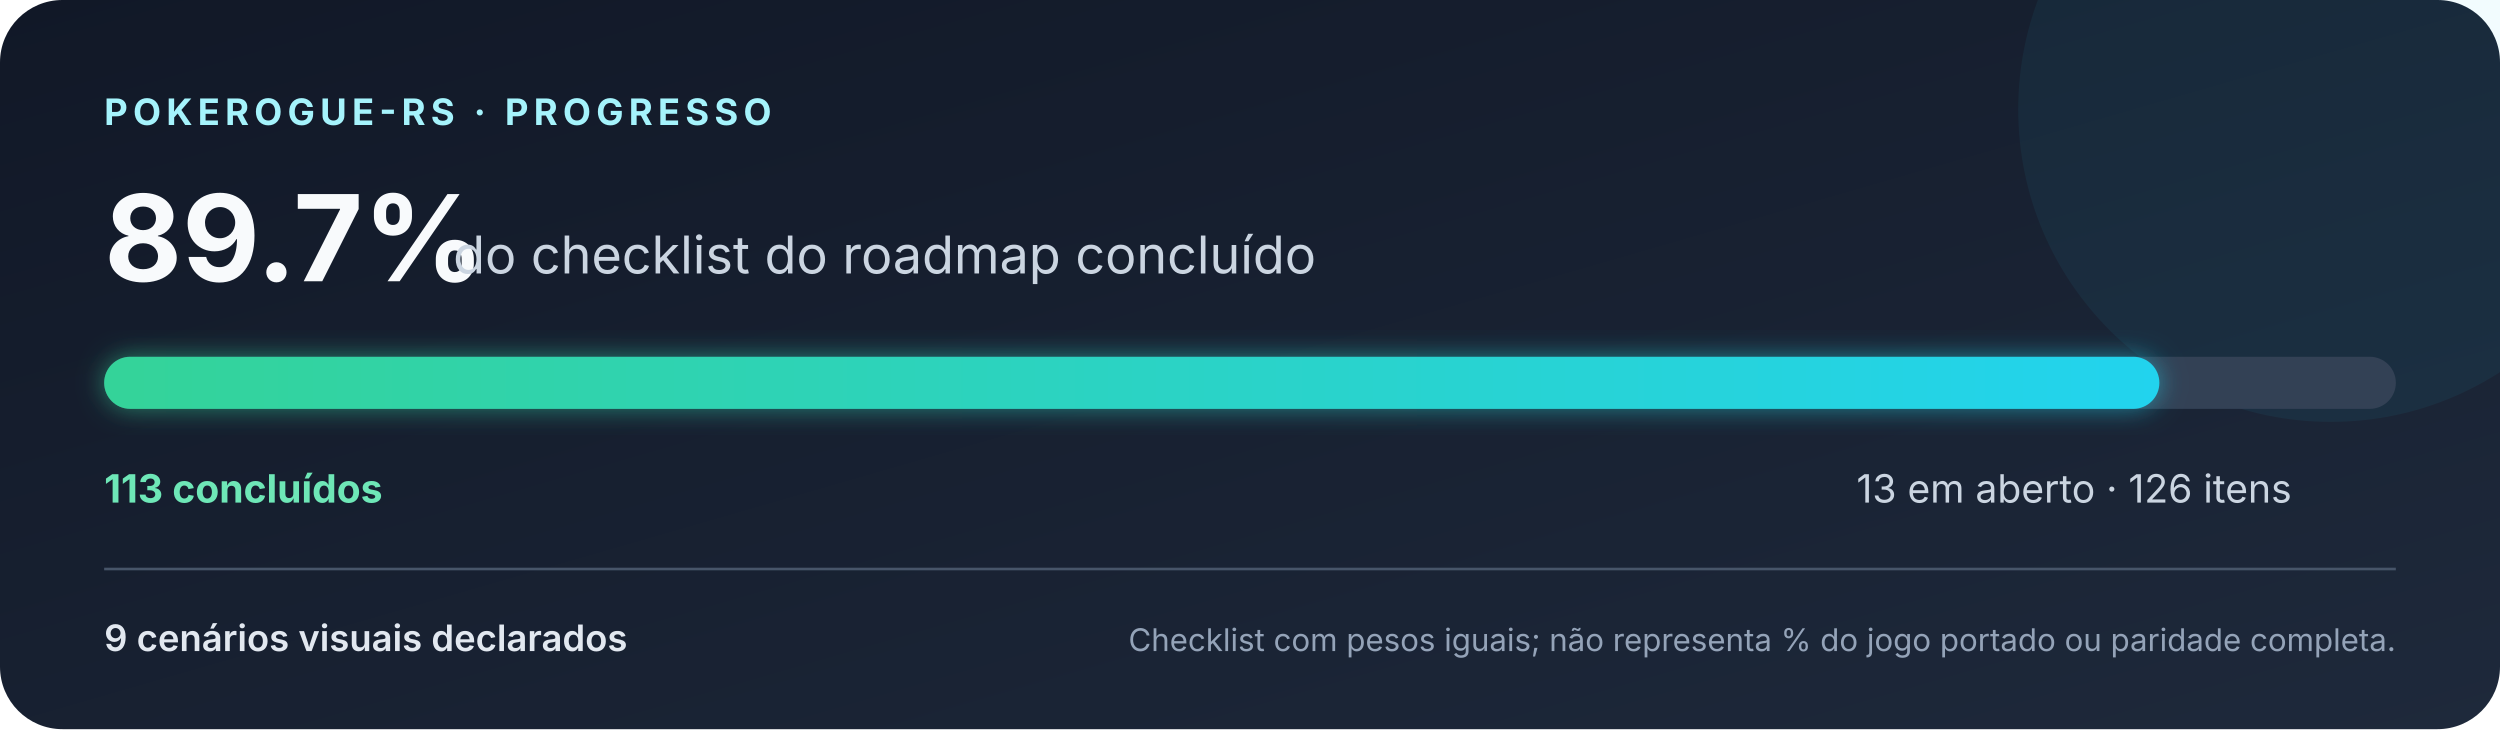
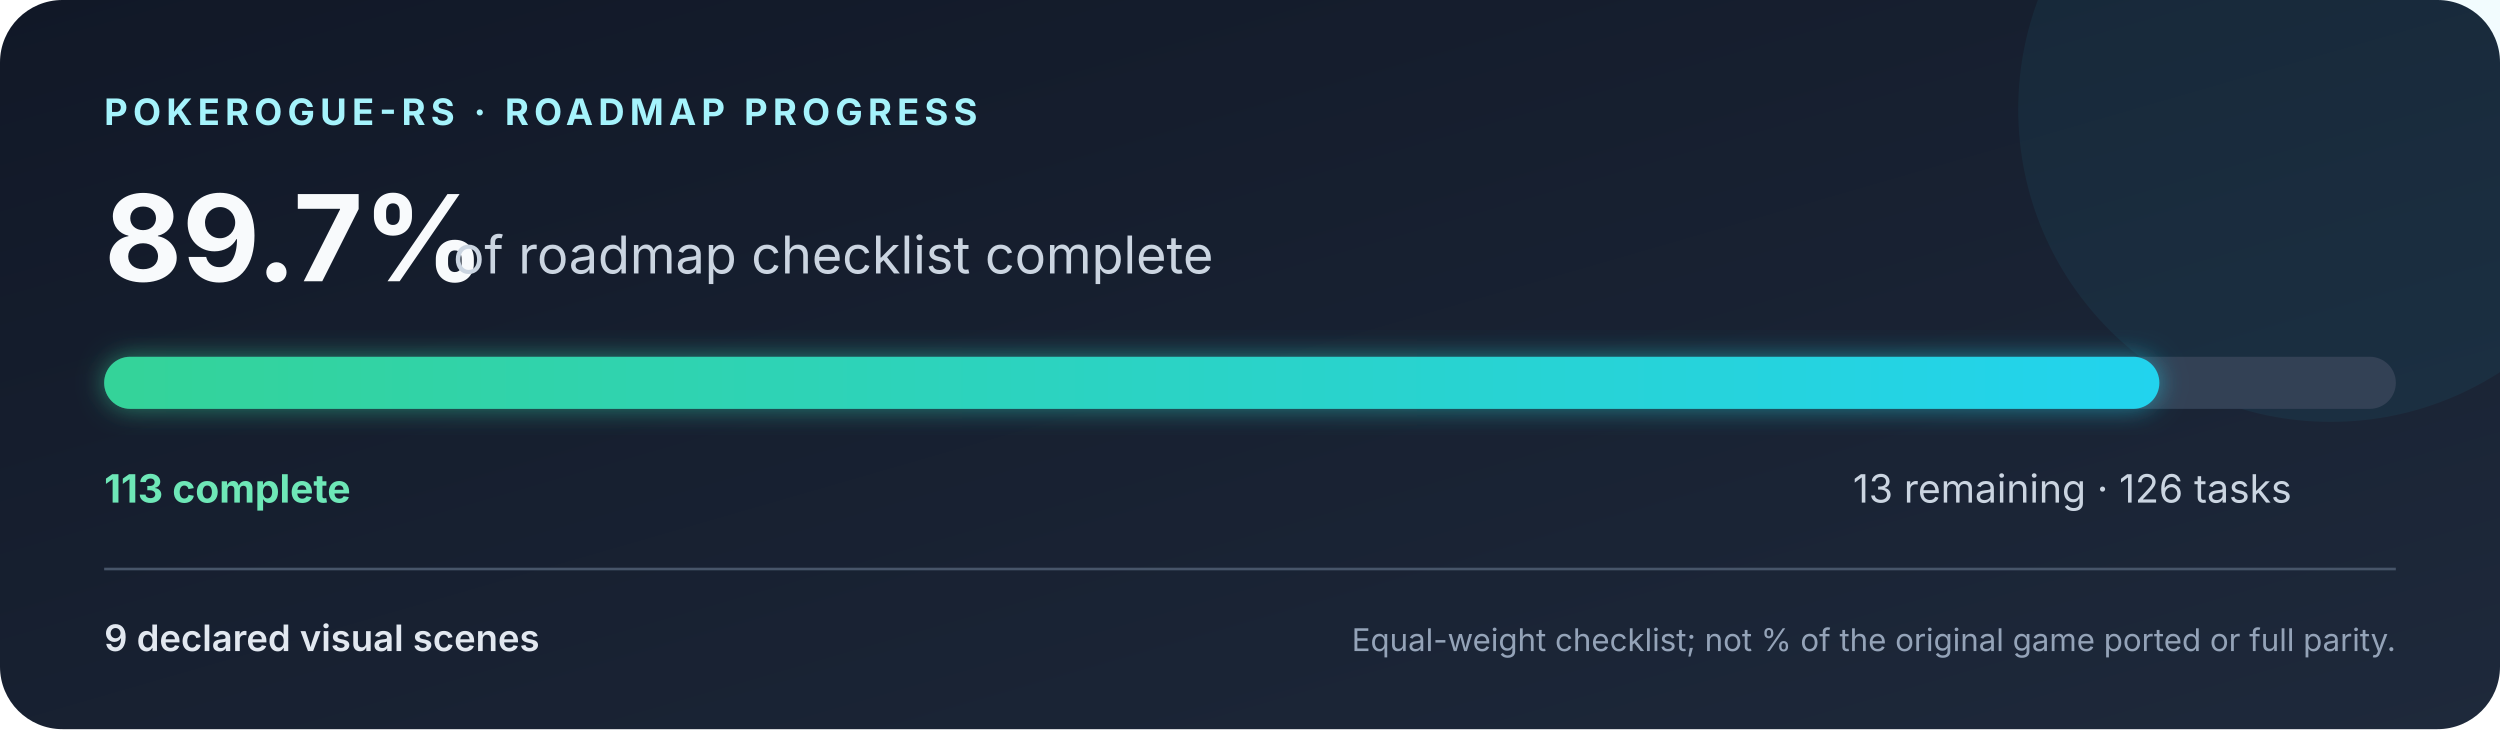
<svg xmlns="http://www.w3.org/2000/svg" width="960" height="280" viewBox="0 0 960 280" role="img" aria-labelledby="title desc">
  <defs>
    <linearGradient id="bg" x2="1" y2="1">
      <stop stop-color="#111827" />
      <stop offset="1" stop-color="#1e293b" />
    </linearGradient>
    <linearGradient id="fill" x2="1">
      <stop stop-color="#34d399" />
      <stop offset="1" stop-color="#22d3ee" />
    </linearGradient>
    <filter id="shadow" x="-10%" y="-50%" width="120%" height="200%">
      <feGaussianBlur stdDeviation="5" />
    </filter>
  </defs>
  <rect width="960" height="280" rx="24" fill="url(#bg)" />
  <circle cx="895" cy="42" r="120" fill="#22d3ee" opacity=".06" />
-   <text x="40" y="48" fill="#a5f3fc" font-family="Inter,Arial,sans-serif" font-size="14" font-weight="700" letter-spacing="2">POKEROGUE-RS · PROGRESSO</text>
+   <text x="40" y="48" fill="#a5f3fc" font-family="Inter,Arial,sans-serif" font-size="14" font-weight="700" letter-spacing="2">POKEROGUE-RS · ROADMAP PROGRESS</text>
  <text x="40" y="108" fill="#f8fafc" font-family="Inter,Arial,sans-serif" font-size="46" font-weight="750">89.7%</text>
-   <text x="174" y="105" fill="#cbd5e1" font-family="Inter,Arial,sans-serif" font-size="20">do checklist do roadmap concluído</text>
+   <text x="174" y="105" fill="#cbd5e1" font-family="Inter,Arial,sans-serif" font-size="20">of roadmap checklist complete</text>
  <rect x="40" y="137" width="880" height="20" rx="10" fill="#334155" />
  <rect x="40" y="137" width="789.2" height="20" rx="10" fill="url(#fill)" filter="url(#shadow)" opacity=".55" />
  <rect x="40" y="137" width="789.2" height="20" rx="10" fill="url(#fill)" />
-   <text x="40" y="193" fill="#6ee7b7" font-family="Inter,Arial,sans-serif" font-size="15" font-weight="700">113 concluídos</text>
-   <text x="880" y="193" text-anchor="end" fill="#cbd5e1" font-family="Inter,Arial,sans-serif" font-size="15">13 em aberto · 126 itens</text>
+   <text x="40" y="193" fill="#6ee7b7" font-family="Inter,Arial,sans-serif" font-size="15" font-weight="700">113 complete</text>
+   <text x="880" y="193" text-anchor="end" fill="#cbd5e1" font-family="Inter,Arial,sans-serif" font-size="15">13 remaining · 126 tasks</text>
  <rect x="40" y="218" width="880" height="1" fill="#475569" />
-   <text x="40" y="250" fill="#e2e8f0" font-family="Inter,Arial,sans-serif" font-size="14" font-weight="600">9 cenários visuais declarados</text>
-   <text x="920" y="250" text-anchor="end" fill="#94a3b8" font-family="Inter,Arial,sans-serif" font-size="12">Checklist com pesos iguais; não representa % do jogo portado ou paridade completa.</text>
+   <text x="40" y="250" fill="#e2e8f0" font-family="Inter,Arial,sans-serif" font-size="14" font-weight="600">9 declared visual scenes</text>
+   <text x="920" y="250" text-anchor="end" fill="#94a3b8" font-family="Inter,Arial,sans-serif" font-size="12">Equal-weight checklist; not % of the original game ported or full parity.</text>
</svg>
